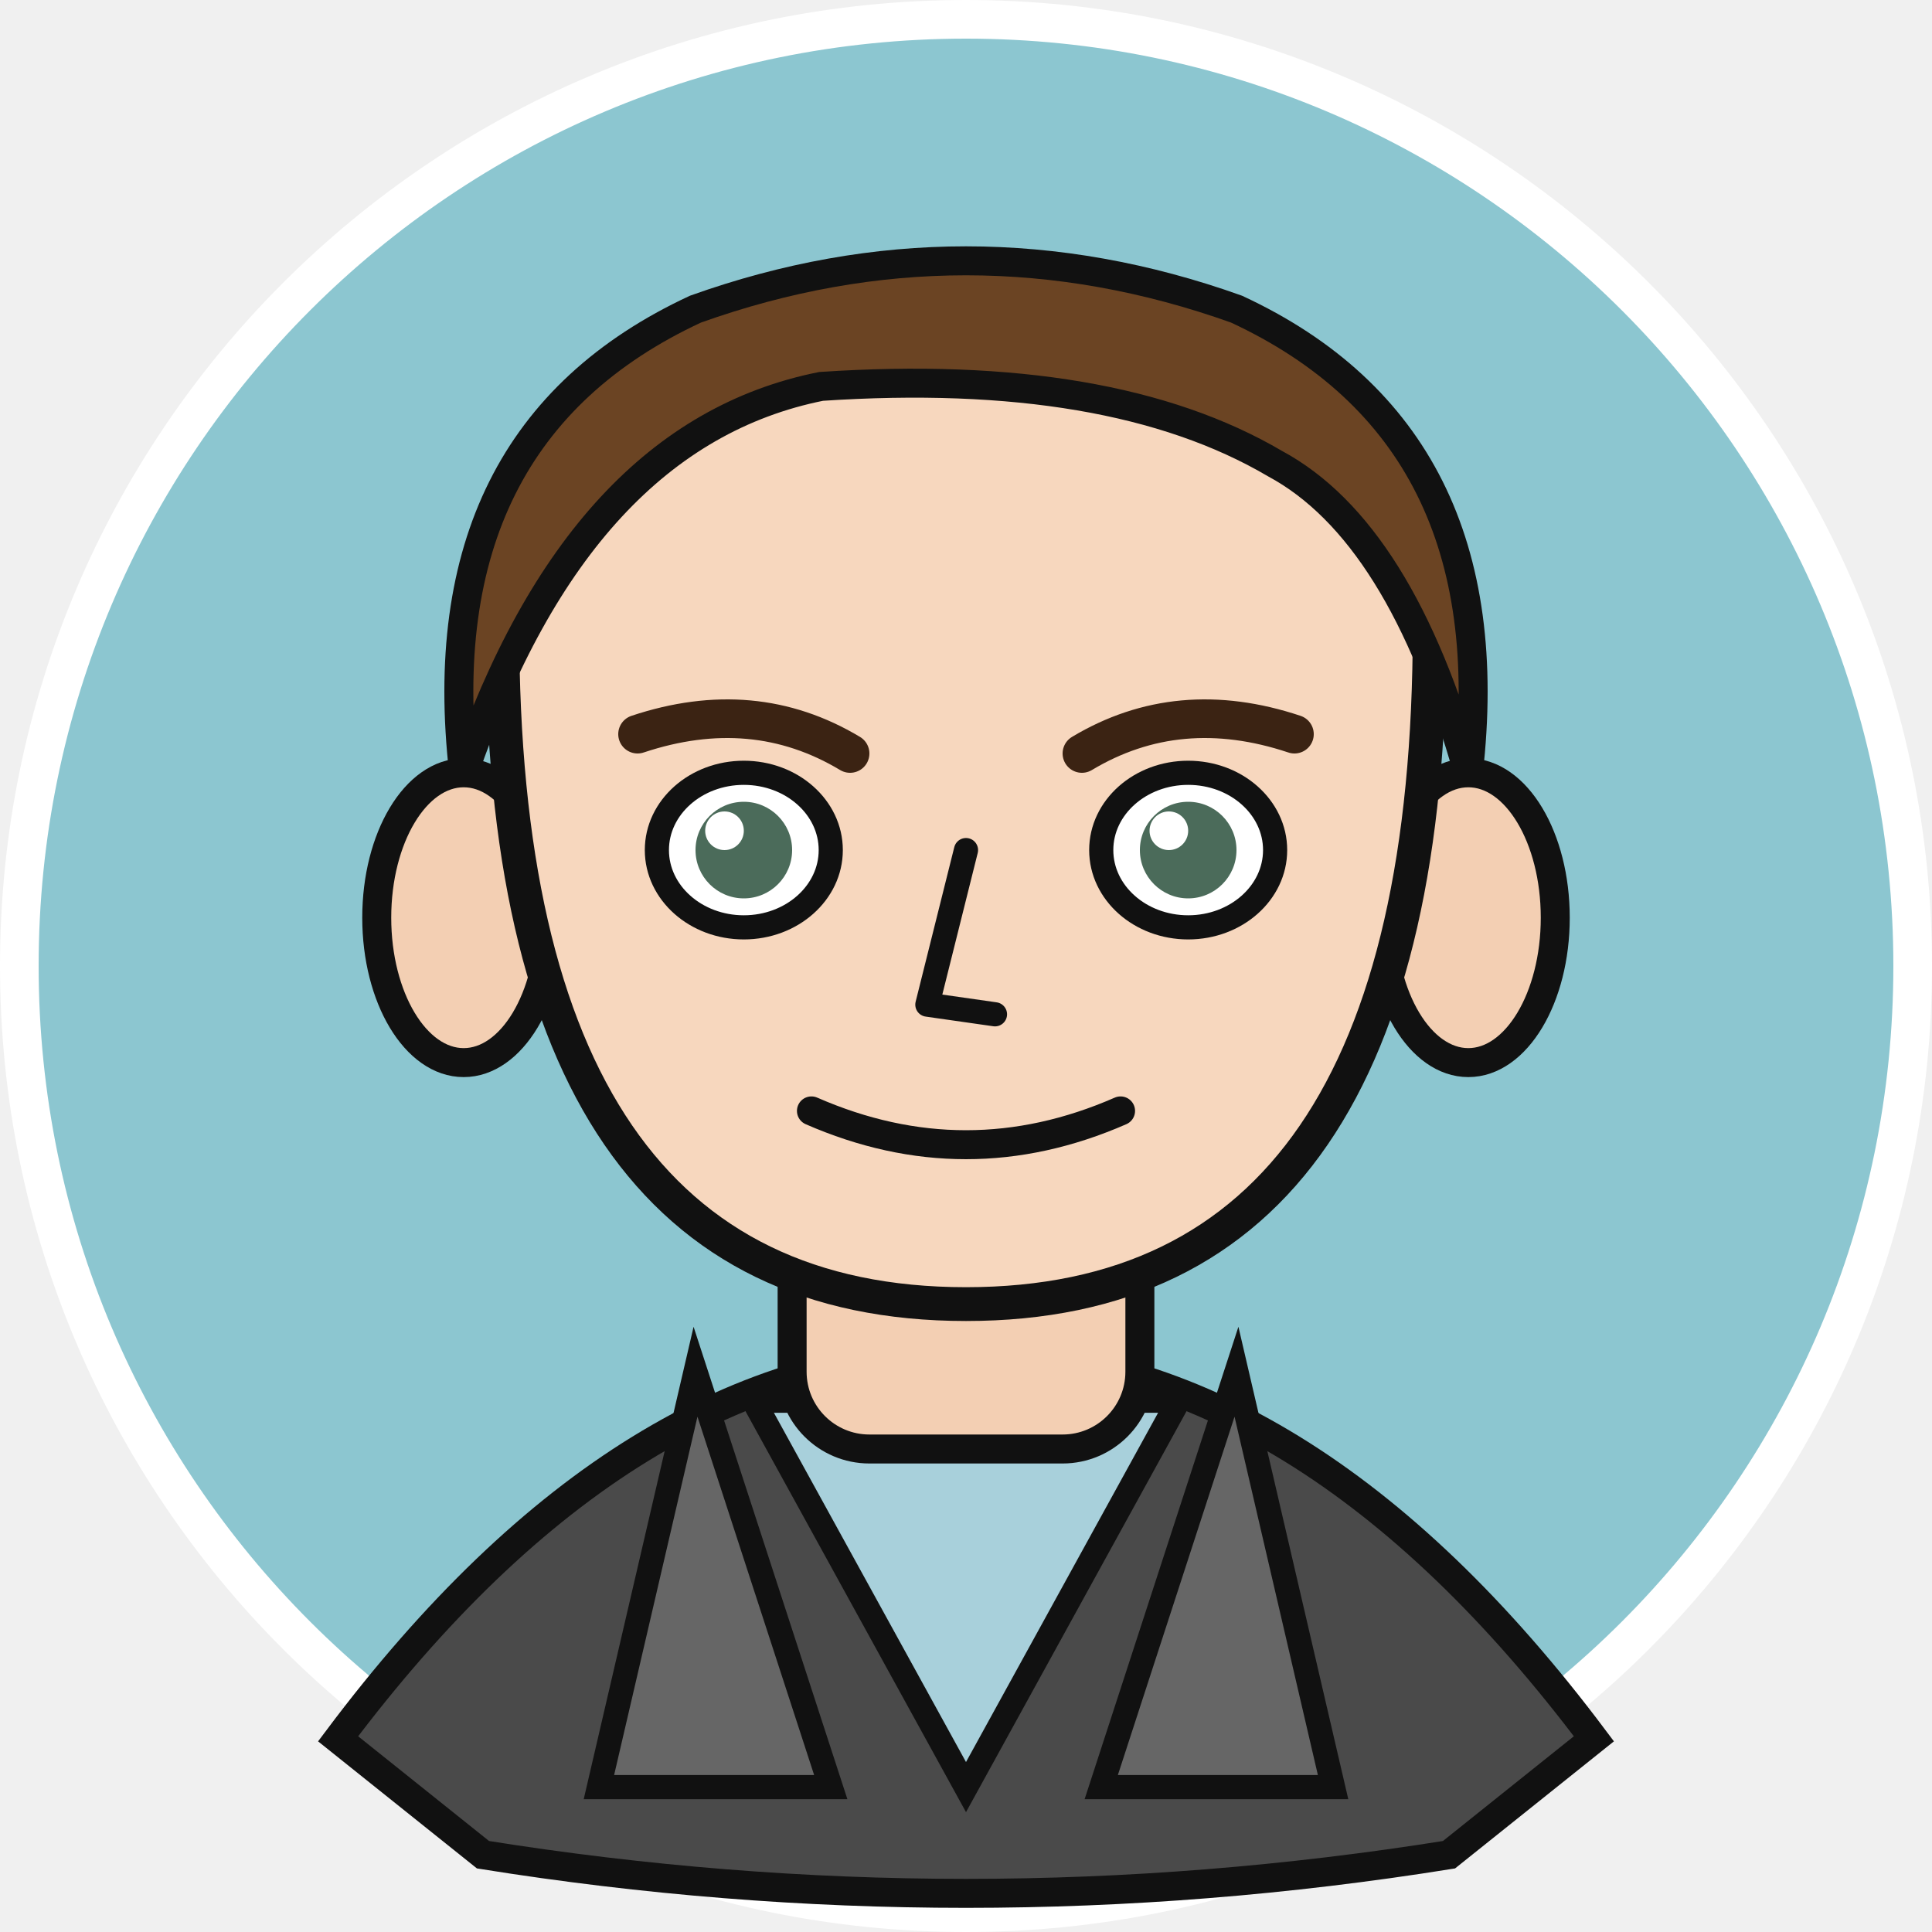
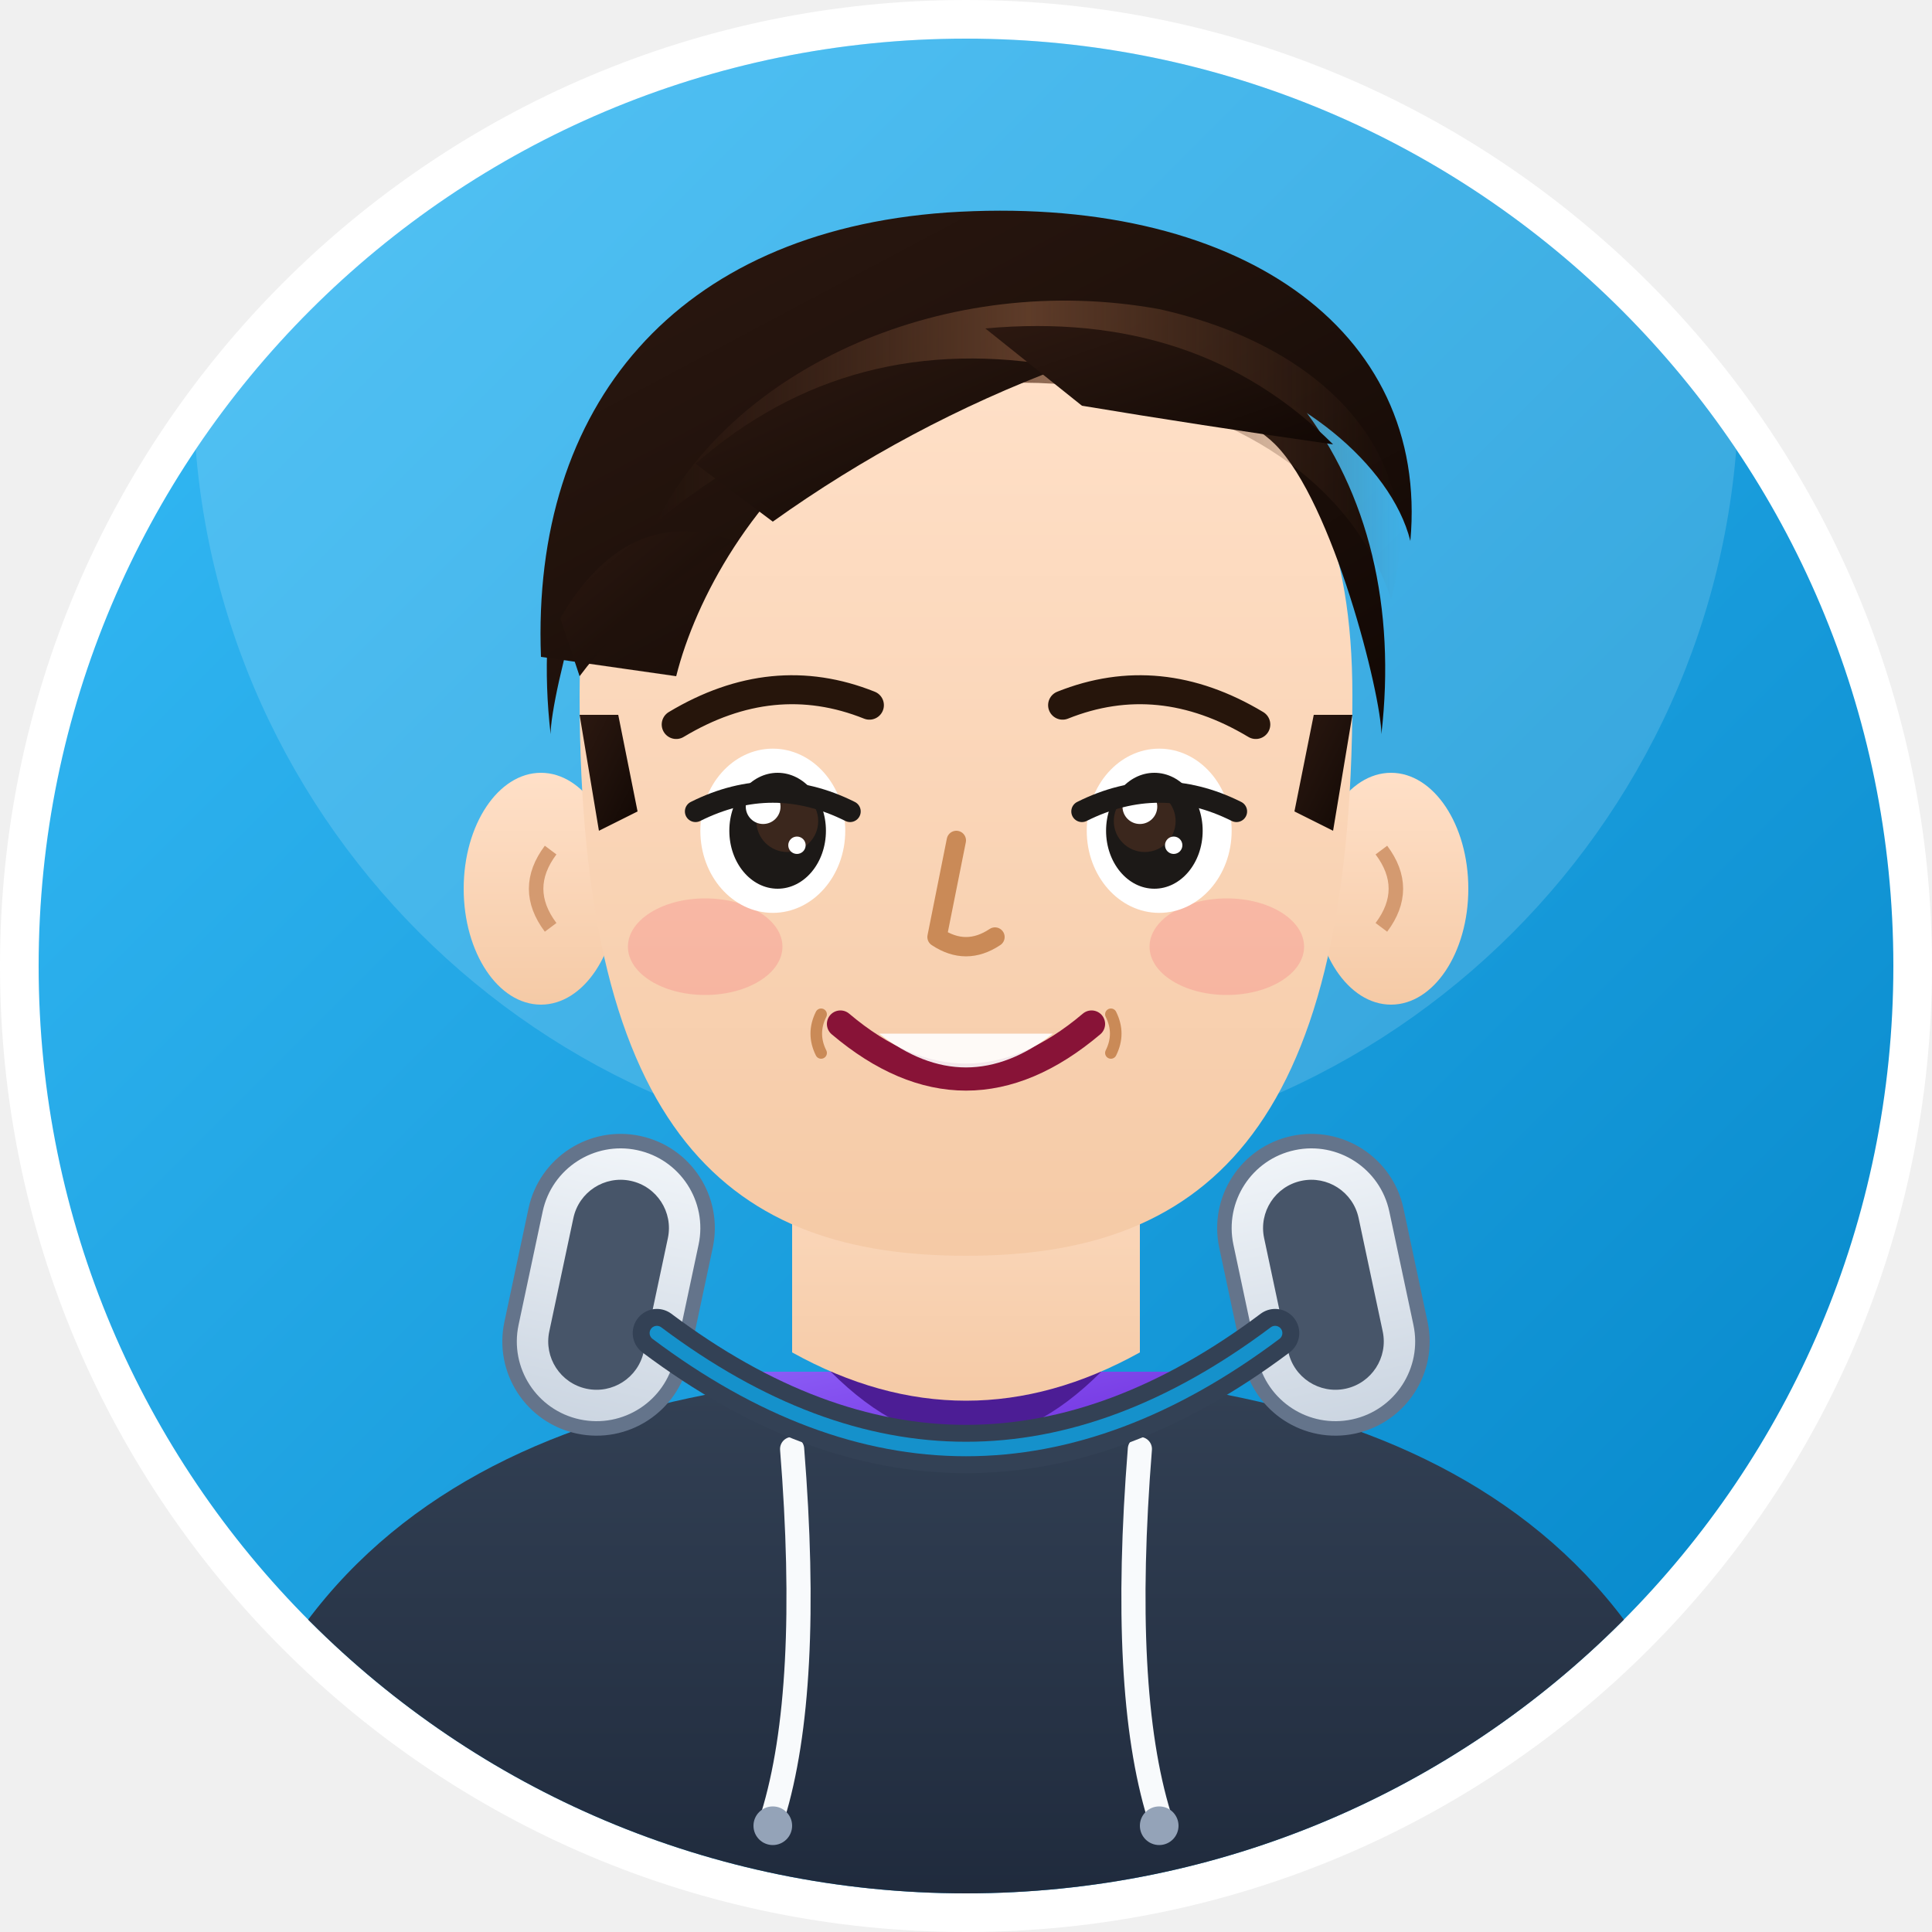
<svg xmlns="http://www.w3.org/2000/svg" viewBox="0 0 200 200" width="200" height="200">
-   <circle cx="100" cy="100" r="98" fill="#8cc6d0" stroke="#ffffff" stroke-width="4" />
-   <path d="M35 180 Q65 140 100 140 Q135 140 165 180 L150 192 Q100 200 50 192 Z" fill="#4a4a4a" stroke="#111" stroke-width="3" />
-   <path d="M78 145 L100 185 L122 145 Z" fill="#a8d0db" stroke="#111" stroke-width="2.5" />
-   <path d="M72 142 L86 185 L62 185 Z" fill="#666" stroke="#111" stroke-width="2.5" />
-   <path d="M128 142 L114 185 L138 185 Z" fill="#666" stroke="#111" stroke-width="2.5" />
-   <rect x="82" y="122" width="36" height="28" rx="8" fill="#f3cfb3" stroke="#111" stroke-width="3" />
-   <ellipse cx="48" cy="95" rx="9" ry="15" fill="#f3cfb3" stroke="#111" stroke-width="3" />
-   <ellipse cx="152" cy="95" rx="9" ry="15" fill="#f3cfb3" stroke="#111" stroke-width="3" />
-   <path d="M52 65 Q52 135 100 135 Q148 135 148 65 Q148 35 100 35 Q52 35 52 65 Z" fill="#f7d7be" stroke="#111" stroke-width="3.5" />
-   <path d="M48 80 Q44 45 72 32 Q100 22 128 32 Q156 45 152 80 Q145 55 132 48 Q115 38 85 40 Q60 45 48 80 Z" fill="#6b4423" stroke="#111" stroke-width="3" />
-   <path d="M66 76 Q78 72 88 78" fill="none" stroke="#3b2313" stroke-width="4" stroke-linecap="round" />
-   <path d="M134 76 Q122 72 112 78" fill="none" stroke="#3b2313" stroke-width="4" stroke-linecap="round" />
-   <ellipse cx="77" cy="88" rx="9" ry="8" fill="#ffffff" stroke="#111" stroke-width="2.5" />
-   <circle cx="77" cy="88" r="5" fill="#4b6b5a" />
-   <circle cx="75" cy="86" r="2" fill="#ffffff" />
-   <ellipse cx="123" cy="88" rx="9" ry="8" fill="#ffffff" stroke="#111" stroke-width="2.5" />
-   <circle cx="123" cy="88" r="5" fill="#4b6b5a" />
-   <circle cx="121" cy="86" r="2" fill="#ffffff" />
-   <path d="M100 88 L96 104 L103 105" fill="none" stroke="#111" stroke-width="2.5" stroke-linecap="round" stroke-linejoin="round" />
-   <path d="M84 115 Q100 122 116 115" fill="none" stroke="#111" stroke-width="3" stroke-linecap="round" />
+   <defs>
+     <linearGradient id="bgGrad" x1="0%" y1="0%" x2="100%" y2="100%">
+       <stop offset="0%" stop-color="#38bdf8" />
+       <stop offset="100%" stop-color="#0284c7" />
+     </linearGradient>
+     <linearGradient id="skinGrad" x1="0%" y1="0%" x2="0%" y2="100%">
+       <stop offset="0%" stop-color="#ffe0c8" />
+       <stop offset="100%" stop-color="#f5caa6" />
+     </linearGradient>
+     <linearGradient id="neckShadow" x1="0%" y1="0%" x2="0%" y2="100%">
+       <stop offset="0%" stop-color="#dfa982" />
+       <stop offset="100%" stop-color="#edd0b7" />
+     </linearGradient>
+     <linearGradient id="hairGrad" x1="0%" y1="0%" x2="100%" y2="100%">
+       <stop offset="0%" stop-color="#2c1810" />
+       <stop offset="50%" stop-color="#1f110b" />
+       <stop offset="100%" stop-color="#120804" />
+     </linearGradient>
+     <linearGradient id="hairSheen" x1="0%" y1="0%" x2="100%" y2="0%">
+       <stop offset="0%" stop-color="#5a3825" stop-opacity="0" />
+       <stop offset="50%" stop-color="#6d4630" stop-opacity="0.8" />
+       <stop offset="100%" stop-color="#5a3825" stop-opacity="0" />
+     </linearGradient>
+     <linearGradient id="hoodieGrad" x1="0%" y1="0%" x2="0%" y2="100%">
+       <stop offset="0%" stop-color="#334155" />
+       <stop offset="100%" stop-color="#1e293b" />
+     </linearGradient>
+     <linearGradient id="shirtGrad" x1="0%" y1="0%" x2="100%" y2="100%">
+       <stop offset="0%" stop-color="#8b5cf6" />
+       <stop offset="100%" stop-color="#6d28d9" />
+     </linearGradient>
+     <linearGradient id="headphoneGrad" x1="0%" y1="0%" x2="0%" y2="100%">
+       <stop offset="0%" stop-color="#f1f5f9" />
+       <stop offset="100%" stop-color="#cbd5e1" />
+     </linearGradient>
+     <clipPath id="avatarClip">
+       <circle cx="100" cy="100" r="96" />
+     </clipPath>
+   </defs>
+   <circle cx="100" cy="100" r="98" fill="url(#bgGrad)" stroke="#ffffff" stroke-width="4" />
+   <g clip-path="url(#avatarClip)">
+     <circle cx="100" cy="40" r="80" fill="#ffffff" opacity="0.15" />
+     <path d="M20 200 C 25 155, 60 142, 100 142 C 140 142, 175 155, 180 200 Z" fill="url(#hoodieGrad)" />
+     <path d="M78 142 Q 100 162 122 142 Z" fill="url(#shirtGrad)" />
+     <path d="M86 142 Q 100 156 114 142 Z" fill="#4c1d95" />
+     <path d="M82 150 Q 84 175 80 188" stroke="#f8fafc" stroke-width="2.5" stroke-linecap="round" fill="none" />
+     <path d="M118 150 Q 116 175 120 188" stroke="#f8fafc" stroke-width="2.5" stroke-linecap="round" fill="none" />
+     <circle cx="80" cy="189" r="2" fill="#94a3b8" />
+     <circle cx="120" cy="189" r="2" fill="#94a3b8" />
+     <path d="M82 110 L 82 140 Q 100 150 118 140 L 118 110 Z" fill="url(#skinGrad)" />
+     <path d="M82 112 Q 100 130 118 112 Q 100 120 82 112 Z" fill="url(#neckShadow)" />
+     <rect x="54" y="118" width="18" height="30" rx="9" fill="url(#headphoneGrad)" stroke="#64748b" stroke-width="1.5" transform="rotate(12 63 133)" />
+     <rect x="58" y="122" width="10" height="22" rx="5" fill="#475569" transform="rotate(12 63 133)" />
+     <rect x="128" y="118" width="18" height="30" rx="9" fill="url(#headphoneGrad)" stroke="#64748b" stroke-width="1.5" transform="rotate(-12 137 133)" />
+     <rect x="132" y="122" width="10" height="22" rx="5" fill="#475569" transform="rotate(-12 137 133)" />
+     <path d="M68 138 Q 100 162 132 138" stroke="#334155" stroke-width="5" stroke-linecap="round" fill="none" />
+     <path d="M68 138 Q 100 162 132 138" stroke="#0ea5e9" stroke-width="1.5" stroke-linecap="round" fill="none" opacity="0.8" />
+     <ellipse cx="56" cy="92" rx="8" ry="12" fill="url(#skinGrad)" />
+     <path d="M57 88 Q 54 92 57 96" stroke="#d49a70" stroke-width="1.5" fill="none" />
+     <ellipse cx="144" cy="92" rx="8" ry="12" fill="url(#skinGrad)" />
+     <path d="M143 88 Q 146 92 143 96" stroke="#d49a70" stroke-width="1.5" fill="none" />
+     <path d="M60 72 C 60 118, 76 130, 100 130 C 124 130, 140 118, 140 72 C 140 40, 122 36, 100 36 C 78 36, 60 40, 60 72 Z" fill="url(#skinGrad)" />
+     <ellipse cx="73" cy="98" rx="8" ry="5" fill="#f43f5e" opacity="0.18" />
+     <ellipse cx="127" cy="98" rx="8" ry="5" fill="#f43f5e" opacity="0.18" />
+     <ellipse cx="80" cy="86" rx="7.5" ry="8.5" fill="#ffffff" />
+     <ellipse cx="80.5" cy="86" rx="5" ry="6" fill="#1c1917" />
+     <circle cx="81.5" cy="85" r="3.2" fill="#3b271d" />
+     <circle cx="79" cy="83.5" r="1.8" fill="#ffffff" />
+     <circle cx="82.5" cy="87.5" r="0.9" fill="#ffffff" />
+     <path d="M72 84 Q 80 80 88 84" stroke="#1c1917" stroke-width="2.2" stroke-linecap="round" fill="none" />
+     <ellipse cx="120" cy="86" rx="7.5" ry="8.5" fill="#ffffff" />
+     <ellipse cx="119.5" cy="86" rx="5" ry="6" fill="#1c1917" />
+     <circle cx="118.5" cy="85" r="3.2" fill="#3b271d" />
+     <circle cx="118" cy="83.5" r="1.8" fill="#ffffff" />
+     <circle cx="121.5" cy="87.5" r="0.9" fill="#ffffff" />
+     <path d="M112 84 Q 120 80 128 84" stroke="#1c1917" stroke-width="2.2" stroke-linecap="round" fill="none" />
+     <path d="M70 75 Q 80 69 90 73" stroke="#26150b" stroke-width="3" stroke-linecap="round" fill="none" />
+     <path d="M110 73 Q 120 69 130 75" stroke="#26150b" stroke-width="3" stroke-linecap="round" fill="none" />
+     <path d="M99 87 L 97 97 Q 100 99 103 97" stroke="#ca8a57" stroke-width="2" stroke-linecap="round" stroke-linejoin="round" fill="none" />
+     <path d="M87 106 Q 100 117 113 106" stroke="#881337" stroke-width="2.8" stroke-linecap="round" fill="none" />
+     <path d="M91 107 Q 100 114 109 107" fill="#ffffff" opacity="0.9" />
+     <path d="M85 105 Q 84 107 85 109" stroke="#ca8a57" stroke-width="1.2" stroke-linecap="round" fill="none" />
+     <path d="M115 105 Q 116 107 115 109" stroke="#ca8a57" stroke-width="1.2" stroke-linecap="round" fill="none" />
+     <path d="M57 76 C 54 50, 68 28, 100 25 C 132 28, 146 50, 143 76 C 143 72, 138 52, 132 46 C 122 36, 78 36, 68 46 C 62 52, 57 72, 57 76 Z" fill="url(#hairGrad)" />
+     <path d="M56 68 C 55 42, 70 24, 98 22 C 128 20, 148 34, 146 56 C 144 48, 134 40, 124 38 C 110 35, 96 38, 88 44 C 78 51, 72 62, 70 70 Z" fill="url(#hairGrad)" />
+     <path d="M68 54 C 76 38, 98 28, 120 32 C 138 36, 148 48, 144 62 C 140 50, 128 42, 112 40 C 96 38, 80 44, 68 54 Z" fill="url(#hairSheen)" />
+     <path d="M58 64 Q 65 52 76 56 Q 66 62 60 70" fill="url(#hairGrad)" />
+     <path d="M72 48 Q 88 34 110 38 Q 94 44 80 54" fill="url(#hairGrad)" />
+     <path d="M102 34 Q 124 32 138 46 Q 124 44 112 42" fill="url(#hairGrad)" />
+     <path d="M60 74 L 62 86 L 66 84 L 64 74 Z" fill="url(#hairGrad)" />
+     <path d="M140 74 L 138 86 L 134 84 L 136 74 Z" fill="url(#hairGrad)" />
+   </g>
</svg>
